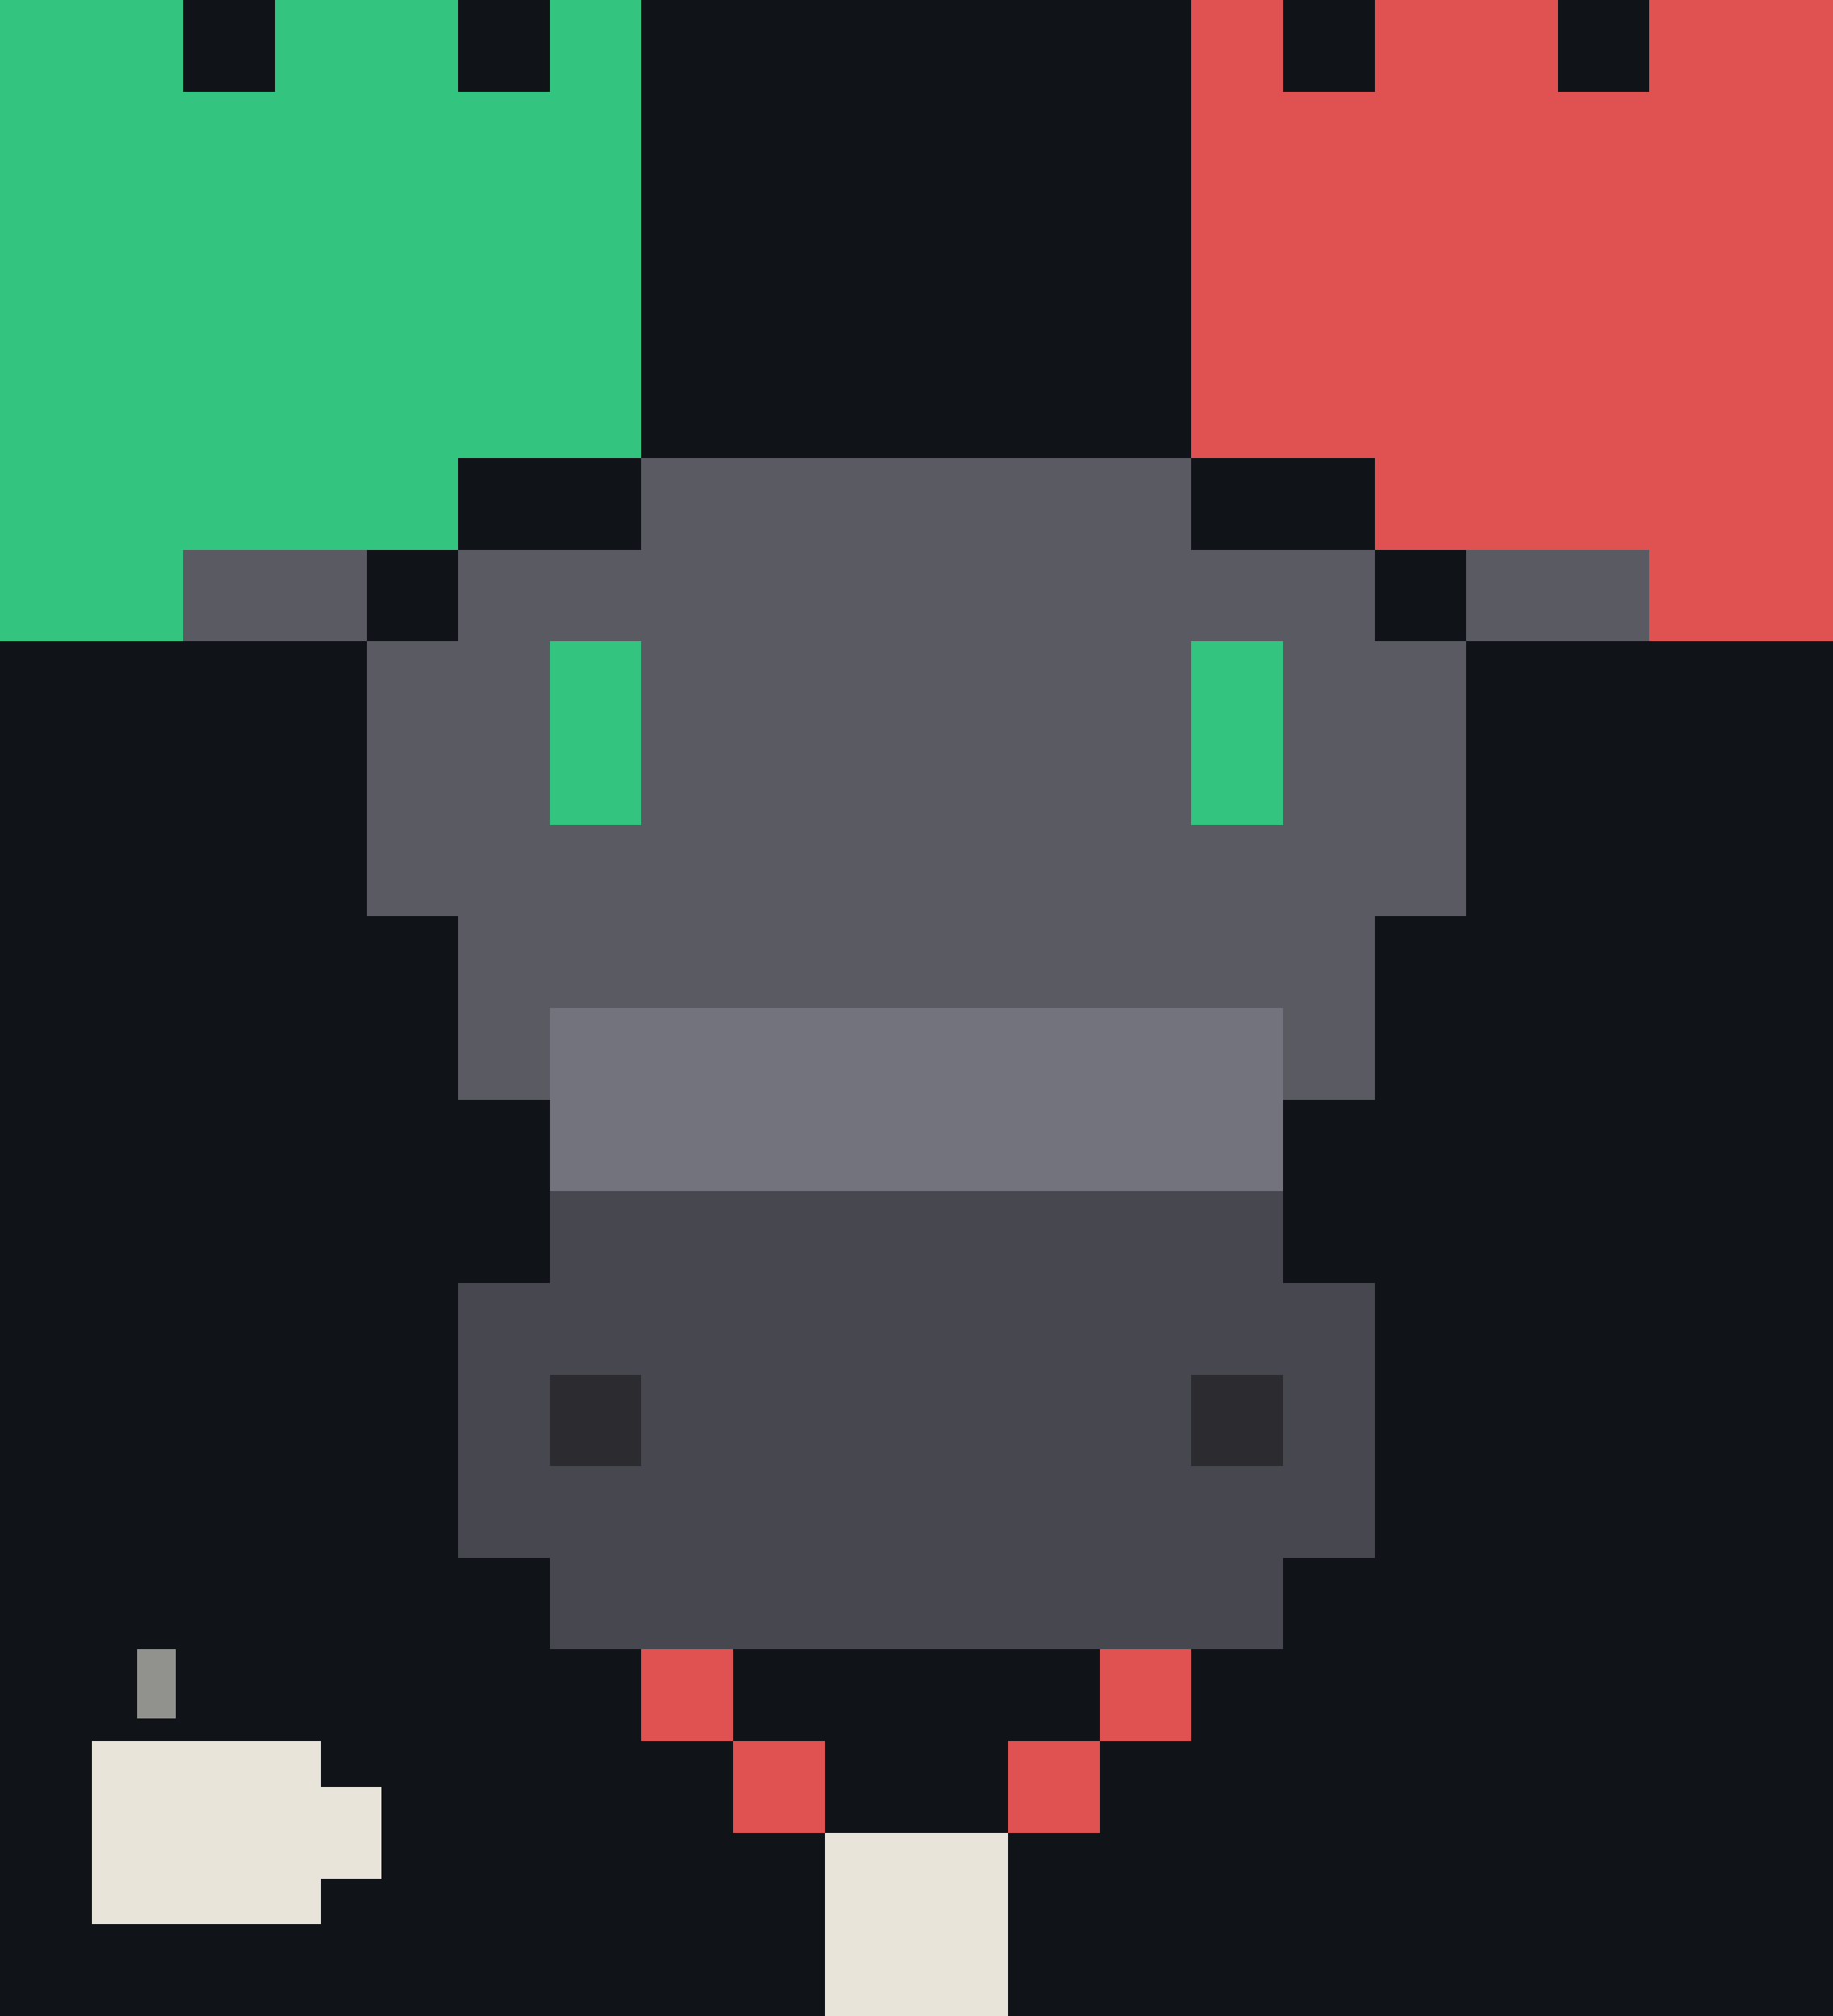
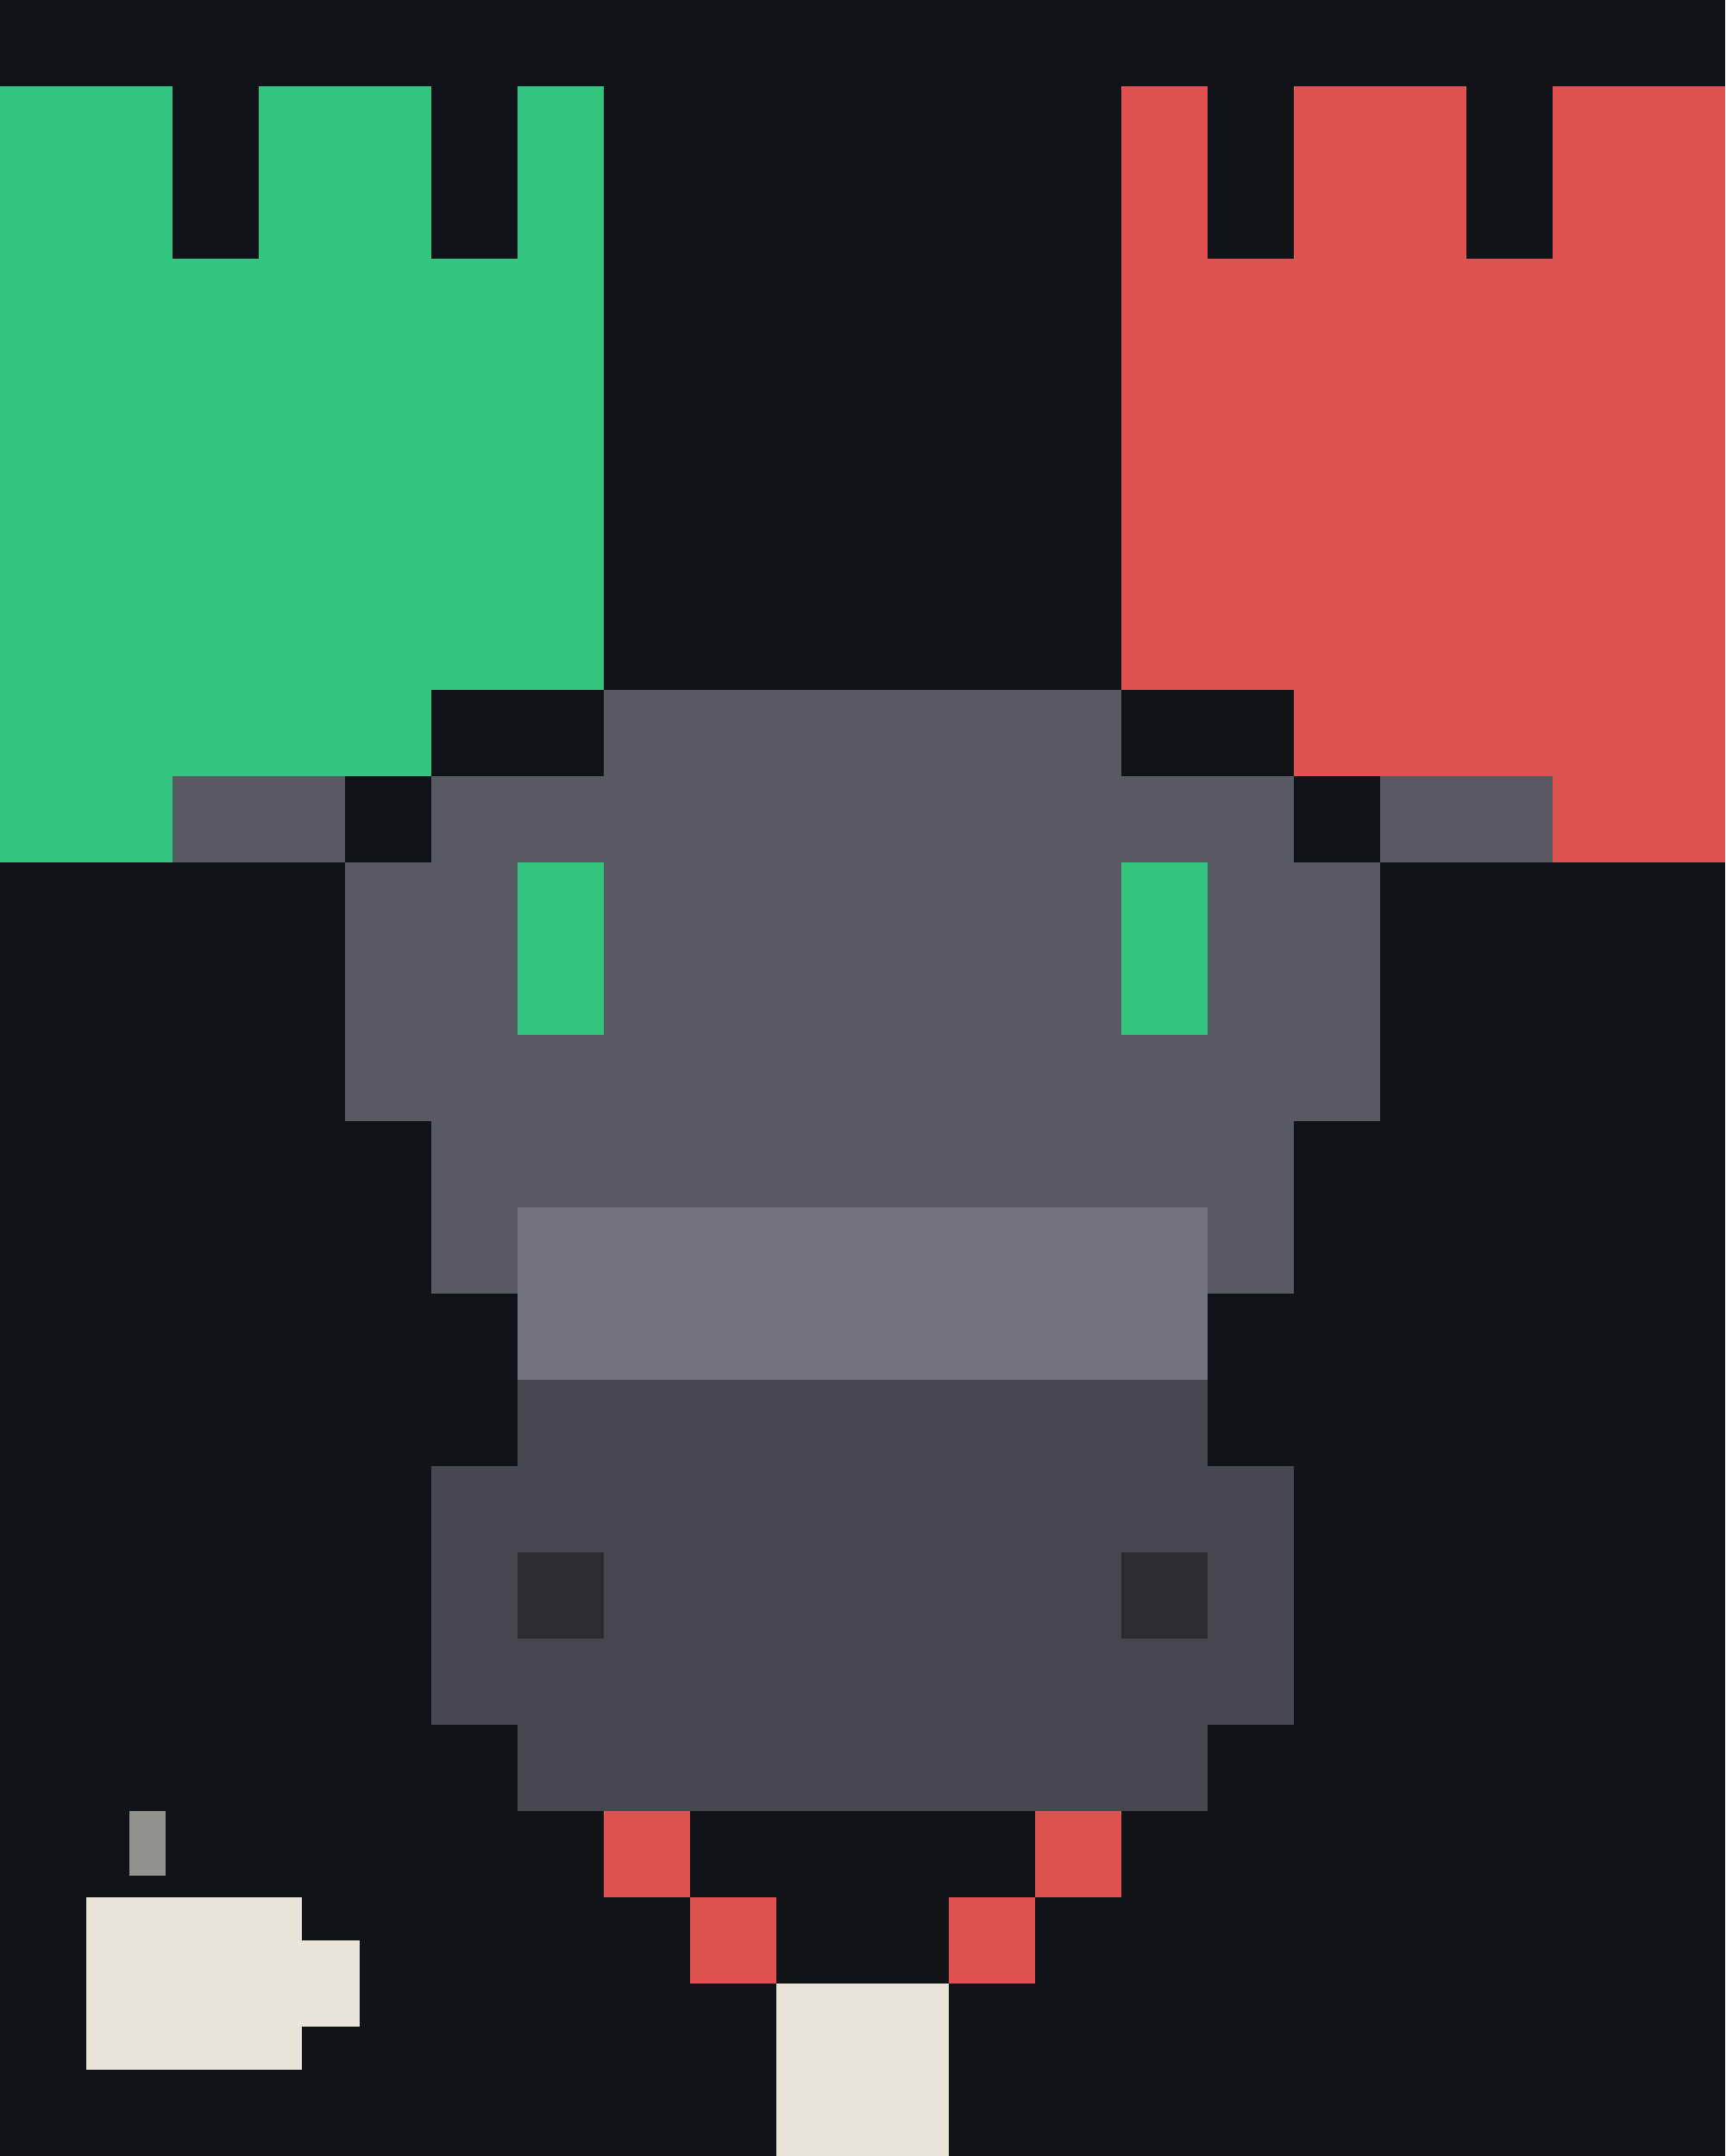
- <svg xmlns="http://www.w3.org/2000/svg" viewBox="0 0 480 528" shape-rendering="crispEdges">
-   <rect x="0" y="0" width="480" height="528" fill="#101418" opacity="1" />
-   <rect x="24" y="456" width="60" height="48" fill="#e8e4da" opacity="1" />
-   <rect x="84" y="468" width="16" height="24" fill="#e8e4da" opacity="1" />
-   <rect x="36" y="432" width="10" height="18" fill="#e8e4da" opacity="0.6" />
-   <rect x="0" y="0" width="24" height="24" fill="#33c47f" opacity="1" />
-   <rect x="24" y="0" width="24" height="24" fill="#33c47f" opacity="1" />
-   <rect x="72" y="0" width="24" height="24" fill="#33c47f" opacity="1" />
-   <rect x="96" y="0" width="24" height="24" fill="#33c47f" opacity="1" />
-   <rect x="144" y="0" width="24" height="24" fill="#33c47f" opacity="1" />
-   <rect x="312" y="0" width="24" height="24" fill="#e05252" opacity="1" />
-   <rect x="360" y="0" width="24" height="24" fill="#e05252" opacity="1" />
-   <rect x="384" y="0" width="24" height="24" fill="#e05252" opacity="1" />
-   <rect x="432" y="0" width="24" height="24" fill="#e05252" opacity="1" />
-   <rect x="456" y="0" width="24" height="24" fill="#e05252" opacity="1" />
+ <svg xmlns="http://www.w3.org/2000/svg" viewBox="0 0 480 600" shape-rendering="crispEdges">
+   <rect x="0" y="0" width="480" height="600" fill="#101418" opacity="1" />
+   <g transform="translate(0,72)">
+     <rect x="24" y="456" width="60" height="48" fill="#e8e4da" opacity="1" />
+     <rect x="84" y="468" width="16" height="24" fill="#e8e4da" opacity="1" />
+     <rect x="36" y="432" width="10" height="18" fill="#e8e4da" opacity="0.6" />
+   </g>
  <rect x="0" y="24" width="24" height="24" fill="#33c47f" opacity="1" />
  <rect x="24" y="24" width="24" height="24" fill="#33c47f" opacity="1" />
-   <rect x="48" y="24" width="24" height="24" fill="#33c47f" opacity="1" />
  <rect x="72" y="24" width="24" height="24" fill="#33c47f" opacity="1" />
  <rect x="96" y="24" width="24" height="24" fill="#33c47f" opacity="1" />
-   <rect x="120" y="24" width="24" height="24" fill="#33c47f" opacity="1" />
  <rect x="144" y="24" width="24" height="24" fill="#33c47f" opacity="1" />
  <rect x="312" y="24" width="24" height="24" fill="#e05252" opacity="1" />
-   <rect x="336" y="24" width="24" height="24" fill="#e05252" opacity="1" />
  <rect x="360" y="24" width="24" height="24" fill="#e05252" opacity="1" />
  <rect x="384" y="24" width="24" height="24" fill="#e05252" opacity="1" />
-   <rect x="408" y="24" width="24" height="24" fill="#e05252" opacity="1" />
  <rect x="432" y="24" width="24" height="24" fill="#e05252" opacity="1" />
  <rect x="456" y="24" width="24" height="24" fill="#e05252" opacity="1" />
  <rect x="0" y="48" width="24" height="24" fill="#33c47f" opacity="1" />
  <rect x="24" y="48" width="24" height="24" fill="#33c47f" opacity="1" />
-   <rect x="48" y="48" width="24" height="24" fill="#33c47f" opacity="1" />
  <rect x="72" y="48" width="24" height="24" fill="#33c47f" opacity="1" />
  <rect x="96" y="48" width="24" height="24" fill="#33c47f" opacity="1" />
-   <rect x="120" y="48" width="24" height="24" fill="#33c47f" opacity="1" />
  <rect x="144" y="48" width="24" height="24" fill="#33c47f" opacity="1" />
  <rect x="312" y="48" width="24" height="24" fill="#e05252" opacity="1" />
-   <rect x="336" y="48" width="24" height="24" fill="#e05252" opacity="1" />
  <rect x="360" y="48" width="24" height="24" fill="#e05252" opacity="1" />
  <rect x="384" y="48" width="24" height="24" fill="#e05252" opacity="1" />
-   <rect x="408" y="48" width="24" height="24" fill="#e05252" opacity="1" />
  <rect x="432" y="48" width="24" height="24" fill="#e05252" opacity="1" />
  <rect x="456" y="48" width="24" height="24" fill="#e05252" opacity="1" />
  <rect x="0" y="72" width="24" height="24" fill="#33c47f" opacity="1" />
  <rect x="24" y="72" width="24" height="24" fill="#33c47f" opacity="1" />
  <rect x="48" y="72" width="24" height="24" fill="#33c47f" opacity="1" />
  <rect x="72" y="72" width="24" height="24" fill="#33c47f" opacity="1" />
  <rect x="96" y="72" width="24" height="24" fill="#33c47f" opacity="1" />
  <rect x="120" y="72" width="24" height="24" fill="#33c47f" opacity="1" />
  <rect x="144" y="72" width="24" height="24" fill="#33c47f" opacity="1" />
  <rect x="312" y="72" width="24" height="24" fill="#e05252" opacity="1" />
  <rect x="336" y="72" width="24" height="24" fill="#e05252" opacity="1" />
  <rect x="360" y="72" width="24" height="24" fill="#e05252" opacity="1" />
  <rect x="384" y="72" width="24" height="24" fill="#e05252" opacity="1" />
  <rect x="408" y="72" width="24" height="24" fill="#e05252" opacity="1" />
  <rect x="432" y="72" width="24" height="24" fill="#e05252" opacity="1" />
  <rect x="456" y="72" width="24" height="24" fill="#e05252" opacity="1" />
  <rect x="0" y="96" width="24" height="24" fill="#33c47f" opacity="1" />
  <rect x="24" y="96" width="24" height="24" fill="#33c47f" opacity="1" />
  <rect x="48" y="96" width="24" height="24" fill="#33c47f" opacity="1" />
  <rect x="72" y="96" width="24" height="24" fill="#33c47f" opacity="1" />
  <rect x="96" y="96" width="24" height="24" fill="#33c47f" opacity="1" />
  <rect x="120" y="96" width="24" height="24" fill="#33c47f" opacity="1" />
  <rect x="144" y="96" width="24" height="24" fill="#33c47f" opacity="1" />
  <rect x="312" y="96" width="24" height="24" fill="#e05252" opacity="1" />
  <rect x="336" y="96" width="24" height="24" fill="#e05252" opacity="1" />
  <rect x="360" y="96" width="24" height="24" fill="#e05252" opacity="1" />
  <rect x="384" y="96" width="24" height="24" fill="#e05252" opacity="1" />
  <rect x="408" y="96" width="24" height="24" fill="#e05252" opacity="1" />
  <rect x="432" y="96" width="24" height="24" fill="#e05252" opacity="1" />
  <rect x="456" y="96" width="24" height="24" fill="#e05252" opacity="1" />
  <rect x="0" y="120" width="24" height="24" fill="#33c47f" opacity="1" />
  <rect x="24" y="120" width="24" height="24" fill="#33c47f" opacity="1" />
  <rect x="48" y="120" width="24" height="24" fill="#33c47f" opacity="1" />
  <rect x="72" y="120" width="24" height="24" fill="#33c47f" opacity="1" />
  <rect x="96" y="120" width="24" height="24" fill="#33c47f" opacity="1" />
-   <rect x="168" y="120" width="24" height="24" fill="#5a5a63" opacity="1" />
-   <rect x="192" y="120" width="24" height="24" fill="#5a5a63" opacity="1" />
-   <rect x="216" y="120" width="24" height="24" fill="#5a5a63" opacity="1" />
-   <rect x="240" y="120" width="24" height="24" fill="#5a5a63" opacity="1" />
-   <rect x="264" y="120" width="24" height="24" fill="#5a5a63" opacity="1" />
-   <rect x="288" y="120" width="24" height="24" fill="#5a5a63" opacity="1" />
+   <rect x="120" y="120" width="24" height="24" fill="#33c47f" opacity="1" />
+   <rect x="144" y="120" width="24" height="24" fill="#33c47f" opacity="1" />
+   <rect x="312" y="120" width="24" height="24" fill="#e05252" opacity="1" />
+   <rect x="336" y="120" width="24" height="24" fill="#e05252" opacity="1" />
  <rect x="360" y="120" width="24" height="24" fill="#e05252" opacity="1" />
  <rect x="384" y="120" width="24" height="24" fill="#e05252" opacity="1" />
  <rect x="408" y="120" width="24" height="24" fill="#e05252" opacity="1" />
  <rect x="432" y="120" width="24" height="24" fill="#e05252" opacity="1" />
  <rect x="456" y="120" width="24" height="24" fill="#e05252" opacity="1" />
  <rect x="0" y="144" width="24" height="24" fill="#33c47f" opacity="1" />
  <rect x="24" y="144" width="24" height="24" fill="#33c47f" opacity="1" />
-   <rect x="48" y="144" width="24" height="24" fill="#5a5a63" opacity="1" />
-   <rect x="72" y="144" width="24" height="24" fill="#5a5a63" opacity="1" />
-   <rect x="120" y="144" width="24" height="24" fill="#5a5a63" opacity="1" />
-   <rect x="144" y="144" width="24" height="24" fill="#5a5a63" opacity="1" />
-   <rect x="168" y="144" width="24" height="24" fill="#5a5a63" opacity="1" />
-   <rect x="192" y="144" width="24" height="24" fill="#5a5a63" opacity="1" />
-   <rect x="216" y="144" width="24" height="24" fill="#5a5a63" opacity="1" />
-   <rect x="240" y="144" width="24" height="24" fill="#5a5a63" opacity="1" />
-   <rect x="264" y="144" width="24" height="24" fill="#5a5a63" opacity="1" />
-   <rect x="288" y="144" width="24" height="24" fill="#5a5a63" opacity="1" />
-   <rect x="312" y="144" width="24" height="24" fill="#5a5a63" opacity="1" />
-   <rect x="336" y="144" width="24" height="24" fill="#5a5a63" opacity="1" />
-   <rect x="384" y="144" width="24" height="24" fill="#5a5a63" opacity="1" />
-   <rect x="408" y="144" width="24" height="24" fill="#5a5a63" opacity="1" />
+   <rect x="48" y="144" width="24" height="24" fill="#33c47f" opacity="1" />
+   <rect x="72" y="144" width="24" height="24" fill="#33c47f" opacity="1" />
+   <rect x="96" y="144" width="24" height="24" fill="#33c47f" opacity="1" />
+   <rect x="120" y="144" width="24" height="24" fill="#33c47f" opacity="1" />
+   <rect x="144" y="144" width="24" height="24" fill="#33c47f" opacity="1" />
+   <rect x="312" y="144" width="24" height="24" fill="#e05252" opacity="1" />
+   <rect x="336" y="144" width="24" height="24" fill="#e05252" opacity="1" />
+   <rect x="360" y="144" width="24" height="24" fill="#e05252" opacity="1" />
+   <rect x="384" y="144" width="24" height="24" fill="#e05252" opacity="1" />
+   <rect x="408" y="144" width="24" height="24" fill="#e05252" opacity="1" />
  <rect x="432" y="144" width="24" height="24" fill="#e05252" opacity="1" />
  <rect x="456" y="144" width="24" height="24" fill="#e05252" opacity="1" />
-   <rect x="96" y="168" width="24" height="24" fill="#5a5a63" opacity="1" />
-   <rect x="120" y="168" width="24" height="24" fill="#5a5a63" opacity="1" />
+   <rect x="0" y="168" width="24" height="24" fill="#33c47f" opacity="1" />
+   <rect x="24" y="168" width="24" height="24" fill="#33c47f" opacity="1" />
+   <rect x="48" y="168" width="24" height="24" fill="#33c47f" opacity="1" />
+   <rect x="72" y="168" width="24" height="24" fill="#33c47f" opacity="1" />
+   <rect x="96" y="168" width="24" height="24" fill="#33c47f" opacity="1" />
+   <rect x="120" y="168" width="24" height="24" fill="#33c47f" opacity="1" />
  <rect x="144" y="168" width="24" height="24" fill="#33c47f" opacity="1" />
-   <rect x="168" y="168" width="24" height="24" fill="#5a5a63" opacity="1" />
-   <rect x="192" y="168" width="24" height="24" fill="#5a5a63" opacity="1" />
-   <rect x="216" y="168" width="24" height="24" fill="#5a5a63" opacity="1" />
-   <rect x="240" y="168" width="24" height="24" fill="#5a5a63" opacity="1" />
-   <rect x="264" y="168" width="24" height="24" fill="#5a5a63" opacity="1" />
-   <rect x="288" y="168" width="24" height="24" fill="#5a5a63" opacity="1" />
-   <rect x="312" y="168" width="24" height="24" fill="#33c47f" opacity="1" />
-   <rect x="336" y="168" width="24" height="24" fill="#5a5a63" opacity="1" />
-   <rect x="360" y="168" width="24" height="24" fill="#5a5a63" opacity="1" />
-   <rect x="96" y="192" width="24" height="24" fill="#5a5a63" opacity="1" />
-   <rect x="120" y="192" width="24" height="24" fill="#5a5a63" opacity="1" />
-   <rect x="144" y="192" width="24" height="24" fill="#33c47f" opacity="1" />
+   <rect x="312" y="168" width="24" height="24" fill="#e05252" opacity="1" />
+   <rect x="336" y="168" width="24" height="24" fill="#e05252" opacity="1" />
+   <rect x="360" y="168" width="24" height="24" fill="#e05252" opacity="1" />
+   <rect x="384" y="168" width="24" height="24" fill="#e05252" opacity="1" />
+   <rect x="408" y="168" width="24" height="24" fill="#e05252" opacity="1" />
+   <rect x="432" y="168" width="24" height="24" fill="#e05252" opacity="1" />
+   <rect x="456" y="168" width="24" height="24" fill="#e05252" opacity="1" />
+   <rect x="0" y="192" width="24" height="24" fill="#33c47f" opacity="1" />
+   <rect x="24" y="192" width="24" height="24" fill="#33c47f" opacity="1" />
+   <rect x="48" y="192" width="24" height="24" fill="#33c47f" opacity="1" />
+   <rect x="72" y="192" width="24" height="24" fill="#33c47f" opacity="1" />
+   <rect x="96" y="192" width="24" height="24" fill="#33c47f" opacity="1" />
  <rect x="168" y="192" width="24" height="24" fill="#5a5a63" opacity="1" />
  <rect x="192" y="192" width="24" height="24" fill="#5a5a63" opacity="1" />
  <rect x="216" y="192" width="24" height="24" fill="#5a5a63" opacity="1" />
  <rect x="240" y="192" width="24" height="24" fill="#5a5a63" opacity="1" />
  <rect x="264" y="192" width="24" height="24" fill="#5a5a63" opacity="1" />
  <rect x="288" y="192" width="24" height="24" fill="#5a5a63" opacity="1" />
-   <rect x="312" y="192" width="24" height="24" fill="#33c47f" opacity="1" />
-   <rect x="336" y="192" width="24" height="24" fill="#5a5a63" opacity="1" />
-   <rect x="360" y="192" width="24" height="24" fill="#5a5a63" opacity="1" />
-   <rect x="96" y="216" width="24" height="24" fill="#5a5a63" opacity="1" />
+   <rect x="360" y="192" width="24" height="24" fill="#e05252" opacity="1" />
+   <rect x="384" y="192" width="24" height="24" fill="#e05252" opacity="1" />
+   <rect x="408" y="192" width="24" height="24" fill="#e05252" opacity="1" />
+   <rect x="432" y="192" width="24" height="24" fill="#e05252" opacity="1" />
+   <rect x="456" y="192" width="24" height="24" fill="#e05252" opacity="1" />
+   <rect x="0" y="216" width="24" height="24" fill="#33c47f" opacity="1" />
+   <rect x="24" y="216" width="24" height="24" fill="#33c47f" opacity="1" />
+   <rect x="48" y="216" width="24" height="24" fill="#5a5a63" opacity="1" />
+   <rect x="72" y="216" width="24" height="24" fill="#5a5a63" opacity="1" />
  <rect x="120" y="216" width="24" height="24" fill="#5a5a63" opacity="1" />
  <rect x="144" y="216" width="24" height="24" fill="#5a5a63" opacity="1" />
  <rect x="168" y="216" width="24" height="24" fill="#5a5a63" opacity="1" />
  <rect x="192" y="216" width="24" height="24" fill="#5a5a63" opacity="1" />
  <rect x="216" y="216" width="24" height="24" fill="#5a5a63" opacity="1" />
  <rect x="240" y="216" width="24" height="24" fill="#5a5a63" opacity="1" />
  <rect x="264" y="216" width="24" height="24" fill="#5a5a63" opacity="1" />
  <rect x="288" y="216" width="24" height="24" fill="#5a5a63" opacity="1" />
  <rect x="312" y="216" width="24" height="24" fill="#5a5a63" opacity="1" />
  <rect x="336" y="216" width="24" height="24" fill="#5a5a63" opacity="1" />
-   <rect x="360" y="216" width="24" height="24" fill="#5a5a63" opacity="1" />
+   <rect x="384" y="216" width="24" height="24" fill="#5a5a63" opacity="1" />
+   <rect x="408" y="216" width="24" height="24" fill="#5a5a63" opacity="1" />
+   <rect x="432" y="216" width="24" height="24" fill="#e05252" opacity="1" />
+   <rect x="456" y="216" width="24" height="24" fill="#e05252" opacity="1" />
+   <rect x="96" y="240" width="24" height="24" fill="#5a5a63" opacity="1" />
  <rect x="120" y="240" width="24" height="24" fill="#5a5a63" opacity="1" />
-   <rect x="144" y="240" width="24" height="24" fill="#5a5a63" opacity="1" />
+   <rect x="144" y="240" width="24" height="24" fill="#33c47f" opacity="1" />
  <rect x="168" y="240" width="24" height="24" fill="#5a5a63" opacity="1" />
  <rect x="192" y="240" width="24" height="24" fill="#5a5a63" opacity="1" />
  <rect x="216" y="240" width="24" height="24" fill="#5a5a63" opacity="1" />
  <rect x="240" y="240" width="24" height="24" fill="#5a5a63" opacity="1" />
  <rect x="264" y="240" width="24" height="24" fill="#5a5a63" opacity="1" />
  <rect x="288" y="240" width="24" height="24" fill="#5a5a63" opacity="1" />
-   <rect x="312" y="240" width="24" height="24" fill="#5a5a63" opacity="1" />
+   <rect x="312" y="240" width="24" height="24" fill="#33c47f" opacity="1" />
  <rect x="336" y="240" width="24" height="24" fill="#5a5a63" opacity="1" />
+   <rect x="360" y="240" width="24" height="24" fill="#5a5a63" opacity="1" />
+   <rect x="96" y="264" width="24" height="24" fill="#5a5a63" opacity="1" />
  <rect x="120" y="264" width="24" height="24" fill="#5a5a63" opacity="1" />
-   <rect x="144" y="264" width="24" height="24" fill="#73737d" opacity="1" />
-   <rect x="168" y="264" width="24" height="24" fill="#73737d" opacity="1" />
-   <rect x="192" y="264" width="24" height="24" fill="#73737d" opacity="1" />
-   <rect x="216" y="264" width="24" height="24" fill="#73737d" opacity="1" />
-   <rect x="240" y="264" width="24" height="24" fill="#73737d" opacity="1" />
-   <rect x="264" y="264" width="24" height="24" fill="#73737d" opacity="1" />
-   <rect x="288" y="264" width="24" height="24" fill="#73737d" opacity="1" />
-   <rect x="312" y="264" width="24" height="24" fill="#73737d" opacity="1" />
+   <rect x="144" y="264" width="24" height="24" fill="#33c47f" opacity="1" />
+   <rect x="168" y="264" width="24" height="24" fill="#5a5a63" opacity="1" />
+   <rect x="192" y="264" width="24" height="24" fill="#5a5a63" opacity="1" />
+   <rect x="216" y="264" width="24" height="24" fill="#5a5a63" opacity="1" />
+   <rect x="240" y="264" width="24" height="24" fill="#5a5a63" opacity="1" />
+   <rect x="264" y="264" width="24" height="24" fill="#5a5a63" opacity="1" />
+   <rect x="288" y="264" width="24" height="24" fill="#5a5a63" opacity="1" />
+   <rect x="312" y="264" width="24" height="24" fill="#33c47f" opacity="1" />
  <rect x="336" y="264" width="24" height="24" fill="#5a5a63" opacity="1" />
-   <rect x="144" y="288" width="24" height="24" fill="#73737d" opacity="1" />
-   <rect x="168" y="288" width="24" height="24" fill="#73737d" opacity="1" />
-   <rect x="192" y="288" width="24" height="24" fill="#73737d" opacity="1" />
-   <rect x="216" y="288" width="24" height="24" fill="#73737d" opacity="1" />
-   <rect x="240" y="288" width="24" height="24" fill="#73737d" opacity="1" />
-   <rect x="264" y="288" width="24" height="24" fill="#73737d" opacity="1" />
-   <rect x="288" y="288" width="24" height="24" fill="#73737d" opacity="1" />
-   <rect x="312" y="288" width="24" height="24" fill="#73737d" opacity="1" />
-   <rect x="144" y="312" width="24" height="24" fill="#47474f" opacity="1" />
-   <rect x="168" y="312" width="24" height="24" fill="#47474f" opacity="1" />
-   <rect x="192" y="312" width="24" height="24" fill="#47474f" opacity="1" />
-   <rect x="216" y="312" width="24" height="24" fill="#47474f" opacity="1" />
-   <rect x="240" y="312" width="24" height="24" fill="#47474f" opacity="1" />
-   <rect x="264" y="312" width="24" height="24" fill="#47474f" opacity="1" />
-   <rect x="288" y="312" width="24" height="24" fill="#47474f" opacity="1" />
-   <rect x="312" y="312" width="24" height="24" fill="#47474f" opacity="1" />
-   <rect x="120" y="336" width="24" height="24" fill="#47474f" opacity="1" />
-   <rect x="144" y="336" width="24" height="24" fill="#47474f" opacity="1" />
-   <rect x="168" y="336" width="24" height="24" fill="#47474f" opacity="1" />
-   <rect x="192" y="336" width="24" height="24" fill="#47474f" opacity="1" />
-   <rect x="216" y="336" width="24" height="24" fill="#47474f" opacity="1" />
-   <rect x="240" y="336" width="24" height="24" fill="#47474f" opacity="1" />
-   <rect x="264" y="336" width="24" height="24" fill="#47474f" opacity="1" />
-   <rect x="288" y="336" width="24" height="24" fill="#47474f" opacity="1" />
-   <rect x="312" y="336" width="24" height="24" fill="#47474f" opacity="1" />
-   <rect x="336" y="336" width="24" height="24" fill="#47474f" opacity="1" />
-   <rect x="120" y="360" width="24" height="24" fill="#47474f" opacity="1" />
-   <rect x="144" y="360" width="24" height="24" fill="#2b2b30" opacity="1" />
-   <rect x="168" y="360" width="24" height="24" fill="#47474f" opacity="1" />
-   <rect x="192" y="360" width="24" height="24" fill="#47474f" opacity="1" />
-   <rect x="216" y="360" width="24" height="24" fill="#47474f" opacity="1" />
-   <rect x="240" y="360" width="24" height="24" fill="#47474f" opacity="1" />
-   <rect x="264" y="360" width="24" height="24" fill="#47474f" opacity="1" />
-   <rect x="288" y="360" width="24" height="24" fill="#47474f" opacity="1" />
-   <rect x="312" y="360" width="24" height="24" fill="#2b2b30" opacity="1" />
-   <rect x="336" y="360" width="24" height="24" fill="#47474f" opacity="1" />
-   <rect x="120" y="384" width="24" height="24" fill="#47474f" opacity="1" />
+   <rect x="360" y="264" width="24" height="24" fill="#5a5a63" opacity="1" />
+   <rect x="96" y="288" width="24" height="24" fill="#5a5a63" opacity="1" />
+   <rect x="120" y="288" width="24" height="24" fill="#5a5a63" opacity="1" />
+   <rect x="144" y="288" width="24" height="24" fill="#5a5a63" opacity="1" />
+   <rect x="168" y="288" width="24" height="24" fill="#5a5a63" opacity="1" />
+   <rect x="192" y="288" width="24" height="24" fill="#5a5a63" opacity="1" />
+   <rect x="216" y="288" width="24" height="24" fill="#5a5a63" opacity="1" />
+   <rect x="240" y="288" width="24" height="24" fill="#5a5a63" opacity="1" />
+   <rect x="264" y="288" width="24" height="24" fill="#5a5a63" opacity="1" />
+   <rect x="288" y="288" width="24" height="24" fill="#5a5a63" opacity="1" />
+   <rect x="312" y="288" width="24" height="24" fill="#5a5a63" opacity="1" />
+   <rect x="336" y="288" width="24" height="24" fill="#5a5a63" opacity="1" />
+   <rect x="360" y="288" width="24" height="24" fill="#5a5a63" opacity="1" />
+   <rect x="120" y="312" width="24" height="24" fill="#5a5a63" opacity="1" />
+   <rect x="144" y="312" width="24" height="24" fill="#5a5a63" opacity="1" />
+   <rect x="168" y="312" width="24" height="24" fill="#5a5a63" opacity="1" />
+   <rect x="192" y="312" width="24" height="24" fill="#5a5a63" opacity="1" />
+   <rect x="216" y="312" width="24" height="24" fill="#5a5a63" opacity="1" />
+   <rect x="240" y="312" width="24" height="24" fill="#5a5a63" opacity="1" />
+   <rect x="264" y="312" width="24" height="24" fill="#5a5a63" opacity="1" />
+   <rect x="288" y="312" width="24" height="24" fill="#5a5a63" opacity="1" />
+   <rect x="312" y="312" width="24" height="24" fill="#5a5a63" opacity="1" />
+   <rect x="336" y="312" width="24" height="24" fill="#5a5a63" opacity="1" />
+   <rect x="120" y="336" width="24" height="24" fill="#5a5a63" opacity="1" />
+   <rect x="144" y="336" width="24" height="24" fill="#73737d" opacity="1" />
+   <rect x="168" y="336" width="24" height="24" fill="#73737d" opacity="1" />
+   <rect x="192" y="336" width="24" height="24" fill="#73737d" opacity="1" />
+   <rect x="216" y="336" width="24" height="24" fill="#73737d" opacity="1" />
+   <rect x="240" y="336" width="24" height="24" fill="#73737d" opacity="1" />
+   <rect x="264" y="336" width="24" height="24" fill="#73737d" opacity="1" />
+   <rect x="288" y="336" width="24" height="24" fill="#73737d" opacity="1" />
+   <rect x="312" y="336" width="24" height="24" fill="#73737d" opacity="1" />
+   <rect x="336" y="336" width="24" height="24" fill="#5a5a63" opacity="1" />
+   <rect x="144" y="360" width="24" height="24" fill="#73737d" opacity="1" />
+   <rect x="168" y="360" width="24" height="24" fill="#73737d" opacity="1" />
+   <rect x="192" y="360" width="24" height="24" fill="#73737d" opacity="1" />
+   <rect x="216" y="360" width="24" height="24" fill="#73737d" opacity="1" />
+   <rect x="240" y="360" width="24" height="24" fill="#73737d" opacity="1" />
+   <rect x="264" y="360" width="24" height="24" fill="#73737d" opacity="1" />
+   <rect x="288" y="360" width="24" height="24" fill="#73737d" opacity="1" />
+   <rect x="312" y="360" width="24" height="24" fill="#73737d" opacity="1" />
  <rect x="144" y="384" width="24" height="24" fill="#47474f" opacity="1" />
  <rect x="168" y="384" width="24" height="24" fill="#47474f" opacity="1" />
  <rect x="192" y="384" width="24" height="24" fill="#47474f" opacity="1" />
  <rect x="216" y="384" width="24" height="24" fill="#47474f" opacity="1" />
  <rect x="240" y="384" width="24" height="24" fill="#47474f" opacity="1" />
  <rect x="264" y="384" width="24" height="24" fill="#47474f" opacity="1" />
  <rect x="288" y="384" width="24" height="24" fill="#47474f" opacity="1" />
  <rect x="312" y="384" width="24" height="24" fill="#47474f" opacity="1" />
-   <rect x="336" y="384" width="24" height="24" fill="#47474f" opacity="1" />
+   <rect x="120" y="408" width="24" height="24" fill="#47474f" opacity="1" />
  <rect x="144" y="408" width="24" height="24" fill="#47474f" opacity="1" />
  <rect x="168" y="408" width="24" height="24" fill="#47474f" opacity="1" />
  <rect x="192" y="408" width="24" height="24" fill="#47474f" opacity="1" />
  <rect x="216" y="408" width="24" height="24" fill="#47474f" opacity="1" />
  <rect x="240" y="408" width="24" height="24" fill="#47474f" opacity="1" />
  <rect x="264" y="408" width="24" height="24" fill="#47474f" opacity="1" />
  <rect x="288" y="408" width="24" height="24" fill="#47474f" opacity="1" />
  <rect x="312" y="408" width="24" height="24" fill="#47474f" opacity="1" />
-   <rect x="168" y="432" width="24" height="24" fill="#e05252" opacity="1" />
-   <rect x="288" y="432" width="24" height="24" fill="#e05252" opacity="1" />
-   <rect x="192" y="456" width="24" height="24" fill="#e05252" opacity="1" />
-   <rect x="264" y="456" width="24" height="24" fill="#e05252" opacity="1" />
-   <rect x="216" y="480" width="24" height="24" fill="#e8e4da" opacity="1" />
-   <rect x="240" y="480" width="24" height="24" fill="#e8e4da" opacity="1" />
-   <rect x="216" y="504" width="24" height="24" fill="#e8e4da" opacity="1" />
-   <rect x="240" y="504" width="24" height="24" fill="#e8e4da" opacity="1" />
+   <rect x="336" y="408" width="24" height="24" fill="#47474f" opacity="1" />
+   <rect x="120" y="432" width="24" height="24" fill="#47474f" opacity="1" />
+   <rect x="144" y="432" width="24" height="24" fill="#2b2b30" opacity="1" />
+   <rect x="168" y="432" width="24" height="24" fill="#47474f" opacity="1" />
+   <rect x="192" y="432" width="24" height="24" fill="#47474f" opacity="1" />
+   <rect x="216" y="432" width="24" height="24" fill="#47474f" opacity="1" />
+   <rect x="240" y="432" width="24" height="24" fill="#47474f" opacity="1" />
+   <rect x="264" y="432" width="24" height="24" fill="#47474f" opacity="1" />
+   <rect x="288" y="432" width="24" height="24" fill="#47474f" opacity="1" />
+   <rect x="312" y="432" width="24" height="24" fill="#2b2b30" opacity="1" />
+   <rect x="336" y="432" width="24" height="24" fill="#47474f" opacity="1" />
+   <rect x="120" y="456" width="24" height="24" fill="#47474f" opacity="1" />
+   <rect x="144" y="456" width="24" height="24" fill="#47474f" opacity="1" />
+   <rect x="168" y="456" width="24" height="24" fill="#47474f" opacity="1" />
+   <rect x="192" y="456" width="24" height="24" fill="#47474f" opacity="1" />
+   <rect x="216" y="456" width="24" height="24" fill="#47474f" opacity="1" />
+   <rect x="240" y="456" width="24" height="24" fill="#47474f" opacity="1" />
+   <rect x="264" y="456" width="24" height="24" fill="#47474f" opacity="1" />
+   <rect x="288" y="456" width="24" height="24" fill="#47474f" opacity="1" />
+   <rect x="312" y="456" width="24" height="24" fill="#47474f" opacity="1" />
+   <rect x="336" y="456" width="24" height="24" fill="#47474f" opacity="1" />
+   <rect x="144" y="480" width="24" height="24" fill="#47474f" opacity="1" />
+   <rect x="168" y="480" width="24" height="24" fill="#47474f" opacity="1" />
+   <rect x="192" y="480" width="24" height="24" fill="#47474f" opacity="1" />
+   <rect x="216" y="480" width="24" height="24" fill="#47474f" opacity="1" />
+   <rect x="240" y="480" width="24" height="24" fill="#47474f" opacity="1" />
+   <rect x="264" y="480" width="24" height="24" fill="#47474f" opacity="1" />
+   <rect x="288" y="480" width="24" height="24" fill="#47474f" opacity="1" />
+   <rect x="312" y="480" width="24" height="24" fill="#47474f" opacity="1" />
+   <rect x="168" y="504" width="24" height="24" fill="#e05252" opacity="1" />
+   <rect x="288" y="504" width="24" height="24" fill="#e05252" opacity="1" />
+   <rect x="192" y="528" width="24" height="24" fill="#e05252" opacity="1" />
+   <rect x="264" y="528" width="24" height="24" fill="#e05252" opacity="1" />
+   <rect x="216" y="552" width="24" height="24" fill="#e8e4da" opacity="1" />
+   <rect x="240" y="552" width="24" height="24" fill="#e8e4da" opacity="1" />
+   <rect x="216" y="576" width="24" height="24" fill="#e8e4da" opacity="1" />
+   <rect x="240" y="576" width="24" height="24" fill="#e8e4da" opacity="1" />
+   <g transform="translate(0,72)" />
</svg>
